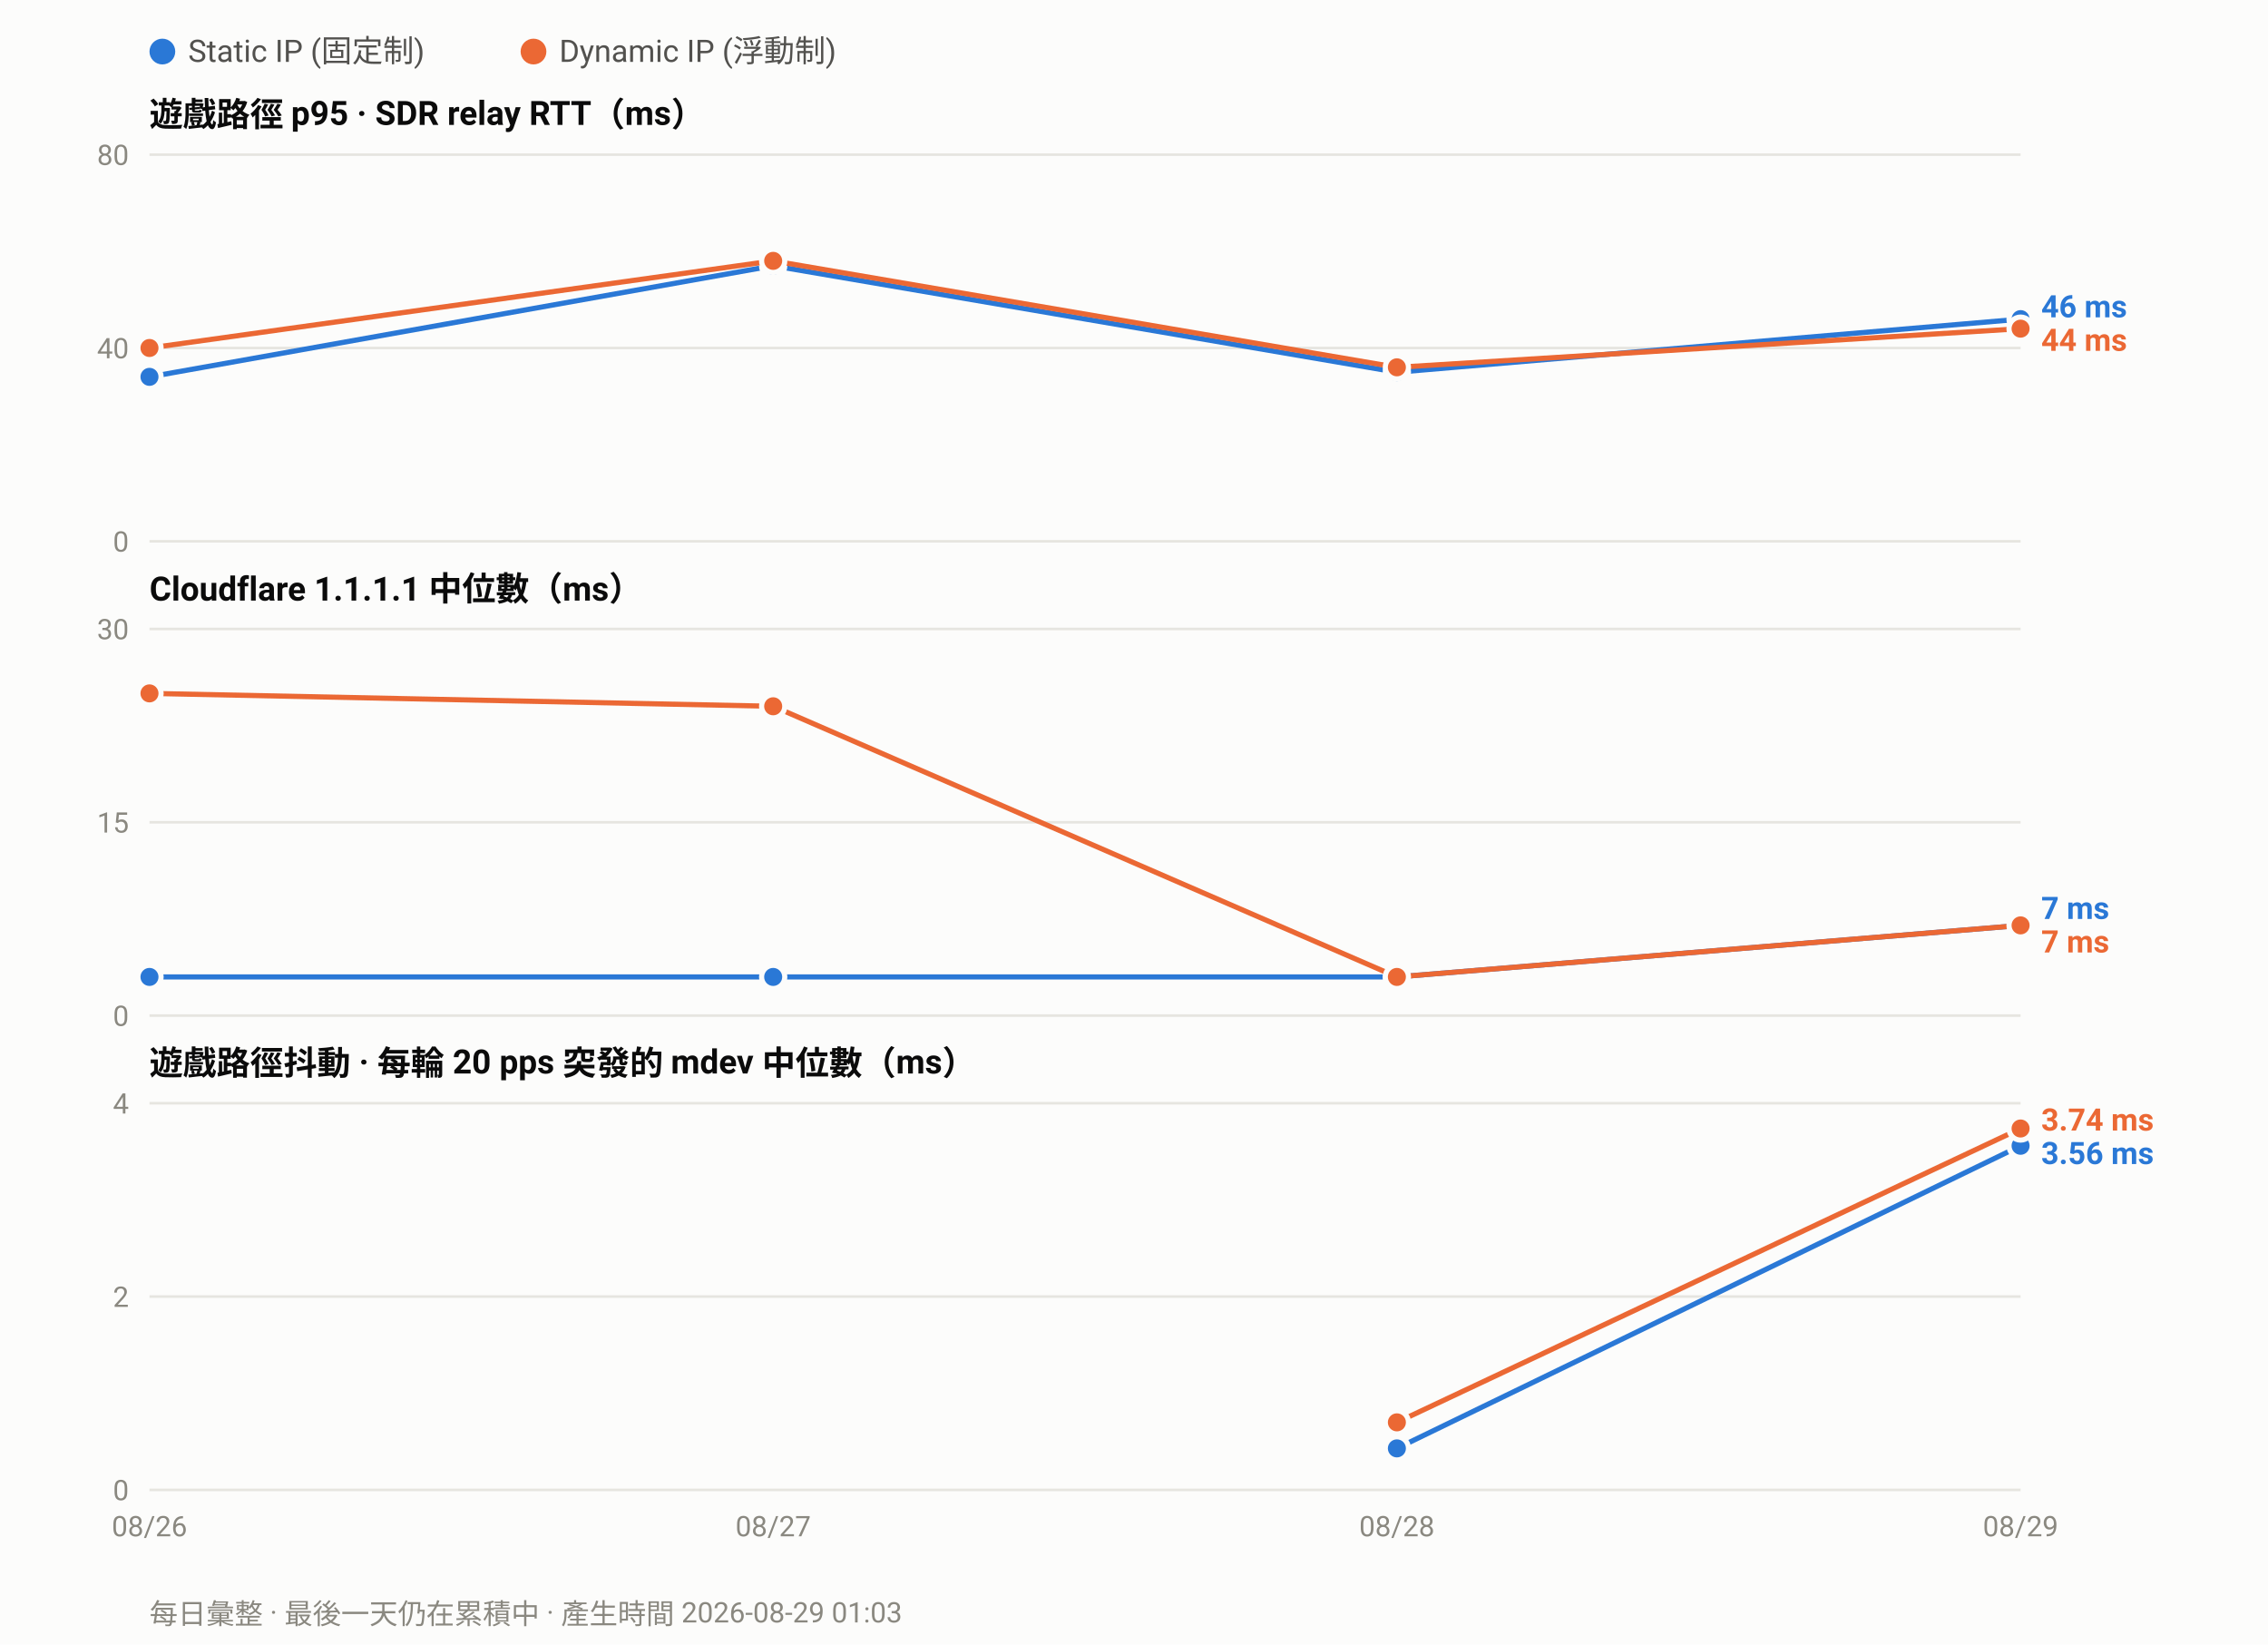
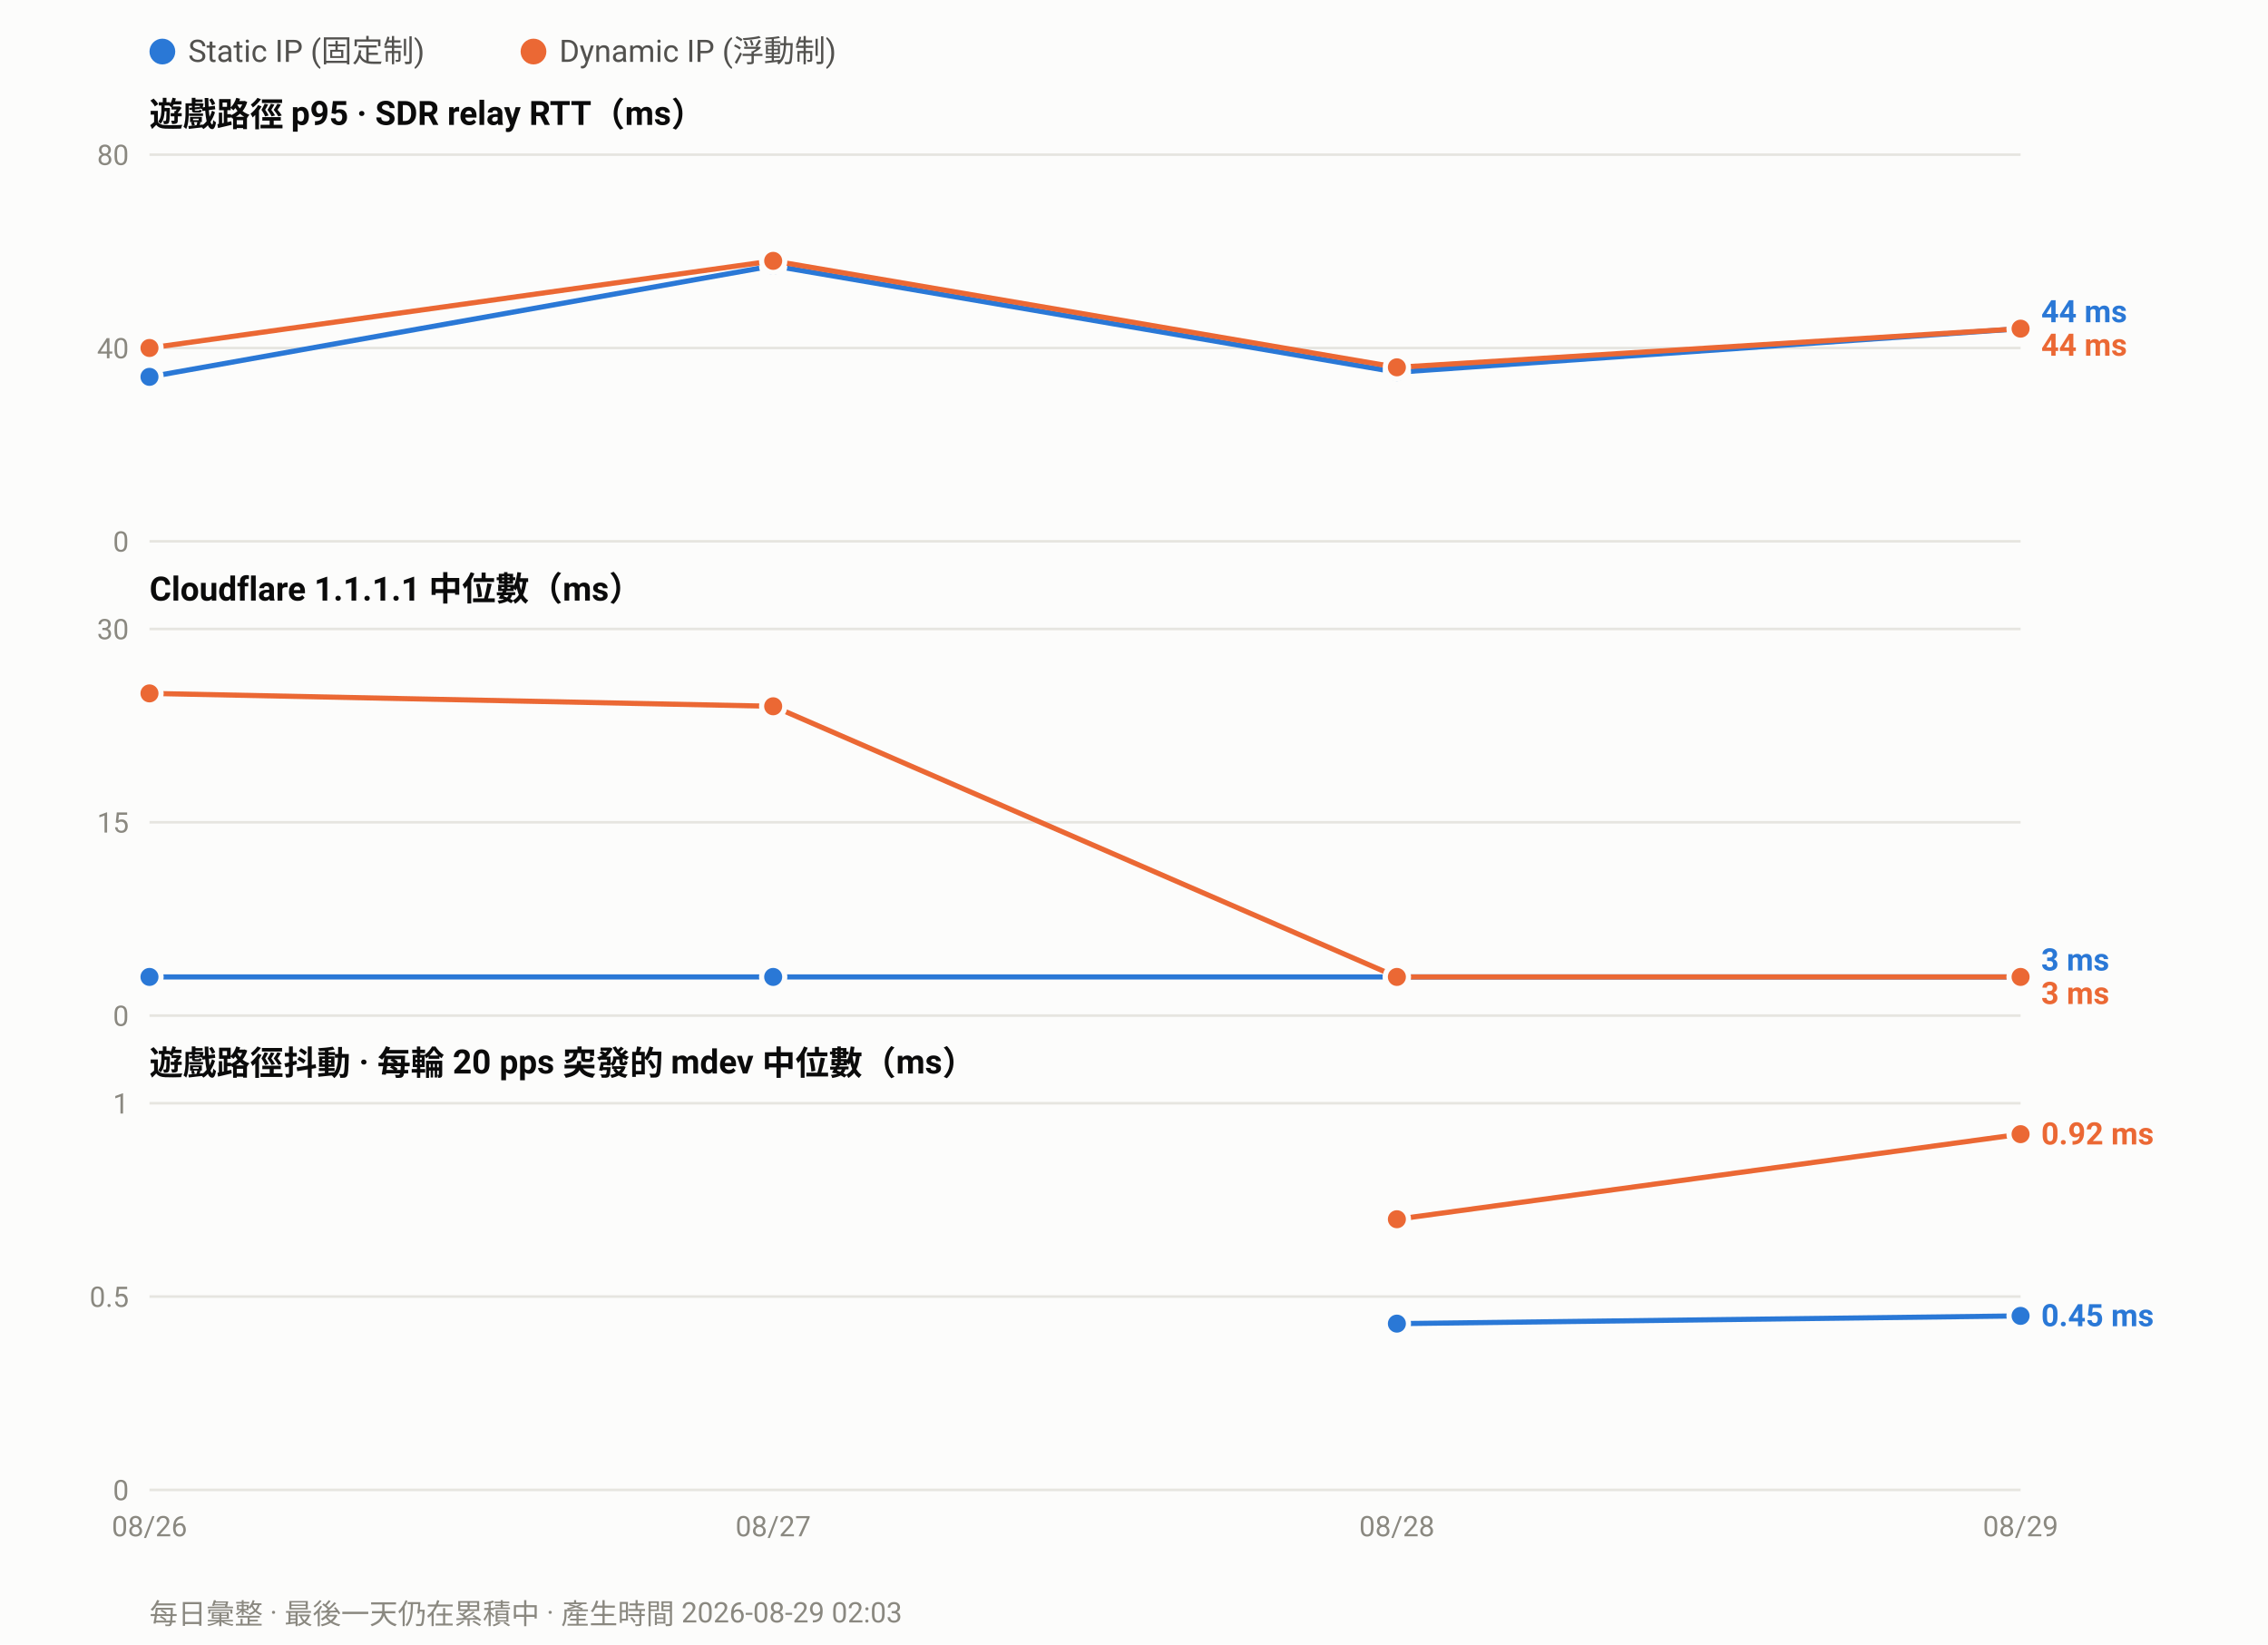
<svg xmlns="http://www.w3.org/2000/svg" width="880" height="638" viewBox="0 0 880 638" font-family="ui-sans-serif,-apple-system,Segoe UI,Roboto,Helvetica,Arial,sans-serif">
  <rect width="880" height="638" fill="#fcfcfb" />
  <circle cx="63.0" cy="20" r="5" fill="#2a78d6" />
  <text x="73.0" y="24" font-size="12" fill="#52514e">Static IP (固定制)</text>
  <circle cx="207.0" cy="20" r="5" fill="#eb6834" />
  <text x="217.0" y="24" font-size="12" fill="#52514e">Dynamic IP (浮動制)</text>
  <text x="58" y="49.0" font-size="13" font-weight="600" fill="#0b0b0b">遊戲路徑 p95 · SDR relay RTT（ms）</text>
  <line x1="58" y1="210.0" x2="784.0" y2="210.0" stroke="#e6e5e0" stroke-width="1" />
  <text x="50" y="214.0" font-size="11" text-anchor="end" fill="#8a8880">0</text>
  <line x1="58" y1="135.0" x2="784.0" y2="135.0" stroke="#e6e5e0" stroke-width="1" />
  <text x="50" y="139.0" font-size="11" text-anchor="end" fill="#8a8880">40</text>
  <line x1="58" y1="60.0" x2="784.0" y2="60.0" stroke="#e6e5e0" stroke-width="1" />
  <text x="50" y="64.0" font-size="11" text-anchor="end" fill="#8a8880">80</text>
-   <polyline fill="none" stroke="#2a78d6" stroke-width="2" stroke-linejoin="round" points="58.0,146.2 300.0,103.1 542.0,144.4 784.0,123.8" />
+   <polyline fill="none" stroke="#2a78d6" stroke-width="2" stroke-linejoin="round" points="58.0,146.2 300.0,103.1 542.0,144.4 784.0,127.5" />
  <circle cx="58.0" cy="146.2" r="4.5" fill="#2a78d6" stroke="#fcfcfb" stroke-width="2" />
  <circle cx="300.0" cy="103.1" r="4.5" fill="#2a78d6" stroke="#fcfcfb" stroke-width="2" />
  <circle cx="542.0" cy="144.4" r="4.5" fill="#2a78d6" stroke="#fcfcfb" stroke-width="2" />
-   <circle cx="784.0" cy="123.8" r="4.5" fill="#2a78d6" stroke="#fcfcfb" stroke-width="2" />
+   <circle cx="784.0" cy="127.5" r="4.5" fill="#2a78d6" stroke="#fcfcfb" stroke-width="2" />
  <polyline fill="none" stroke="#eb6834" stroke-width="2" stroke-linejoin="round" points="58.0,135.0 300.0,101.2 542.0,142.5 784.0,127.5" />
  <circle cx="58.0" cy="135.0" r="4.5" fill="#eb6834" stroke="#fcfcfb" stroke-width="2" />
  <circle cx="300.0" cy="101.2" r="4.5" fill="#eb6834" stroke="#fcfcfb" stroke-width="2" />
  <circle cx="542.0" cy="142.5" r="4.5" fill="#eb6834" stroke="#fcfcfb" stroke-width="2" />
  <circle cx="784.0" cy="127.5" r="4.5" fill="#eb6834" stroke="#fcfcfb" stroke-width="2" />
-   <text x="792.0" y="123.1" font-size="12" font-weight="600" fill="#2a78d6">46 ms</text>
-   <text x="792.0" y="136.1" font-size="12" font-weight="600" fill="#eb6834">44 ms</text>
+   <text x="792.0" y="125.0" font-size="12" font-weight="600" fill="#2a78d6">44 ms</text>
+   <text x="792.0" y="138.0" font-size="12" font-weight="600" fill="#eb6834">44 ms</text>
  <text x="58" y="233.0" font-size="13" font-weight="600" fill="#0b0b0b">Cloudflare 1.1.1.1 中位數（ms）</text>
  <line x1="58" y1="394.0" x2="784.0" y2="394.0" stroke="#e6e5e0" stroke-width="1" />
  <text x="50" y="398.0" font-size="11" text-anchor="end" fill="#8a8880">0</text>
  <line x1="58" y1="319.0" x2="784.0" y2="319.0" stroke="#e6e5e0" stroke-width="1" />
  <text x="50" y="323.0" font-size="11" text-anchor="end" fill="#8a8880">15</text>
  <line x1="58" y1="244.0" x2="784.0" y2="244.0" stroke="#e6e5e0" stroke-width="1" />
  <text x="50" y="248.0" font-size="11" text-anchor="end" fill="#8a8880">30</text>
-   <polyline fill="none" stroke="#2a78d6" stroke-width="2" stroke-linejoin="round" points="58.0,379.0 300.0,379.0 542.0,379.0 784.0,359.0" />
+   <polyline fill="none" stroke="#2a78d6" stroke-width="2" stroke-linejoin="round" points="58.0,379.0 300.0,379.0 542.0,379.0 784.0,379.0" />
  <circle cx="58.0" cy="379.0" r="4.5" fill="#2a78d6" stroke="#fcfcfb" stroke-width="2" />
  <circle cx="300.0" cy="379.0" r="4.5" fill="#2a78d6" stroke="#fcfcfb" stroke-width="2" />
  <circle cx="542.0" cy="379.0" r="4.5" fill="#2a78d6" stroke="#fcfcfb" stroke-width="2" />
-   <circle cx="784.0" cy="359.0" r="4.5" fill="#2a78d6" stroke="#fcfcfb" stroke-width="2" />
-   <polyline fill="none" stroke="#eb6834" stroke-width="2" stroke-linejoin="round" points="58.0,269.0 300.0,274.0 542.0,379.0 784.0,359.0" />
+   <circle cx="784.0" cy="379.0" r="4.5" fill="#2a78d6" stroke="#fcfcfb" stroke-width="2" />
+   <polyline fill="none" stroke="#eb6834" stroke-width="2" stroke-linejoin="round" points="58.0,269.0 300.0,274.0 542.0,379.0 784.0,379.0" />
  <circle cx="58.0" cy="269.0" r="4.5" fill="#eb6834" stroke="#fcfcfb" stroke-width="2" />
  <circle cx="300.0" cy="274.0" r="4.5" fill="#eb6834" stroke="#fcfcfb" stroke-width="2" />
  <circle cx="542.0" cy="379.0" r="4.5" fill="#eb6834" stroke="#fcfcfb" stroke-width="2" />
-   <circle cx="784.0" cy="359.0" r="4.5" fill="#eb6834" stroke="#fcfcfb" stroke-width="2" />
-   <text x="792.0" y="356.5" font-size="12" font-weight="600" fill="#2a78d6">7 ms</text>
-   <text x="792.0" y="369.5" font-size="12" font-weight="600" fill="#eb6834">7 ms</text>
+   <circle cx="784.0" cy="379.0" r="4.5" fill="#eb6834" stroke="#fcfcfb" stroke-width="2" />
+   <text x="792.0" y="376.5" font-size="12" font-weight="600" fill="#2a78d6">3 ms</text>
+   <text x="792.0" y="389.5" font-size="12" font-weight="600" fill="#eb6834">3 ms</text>
  <text x="58" y="417.0" font-size="13" font-weight="600" fill="#0b0b0b">遊戲路徑抖動 · 每輪 20 pps 突發的 mdev 中位數（ms）</text>
  <line x1="58" y1="578.0" x2="784.0" y2="578.0" stroke="#e6e5e0" stroke-width="1" />
  <text x="50" y="582.0" font-size="11" text-anchor="end" fill="#8a8880">0</text>
  <line x1="58" y1="503.0" x2="784.0" y2="503.0" stroke="#e6e5e0" stroke-width="1" />
-   <text x="50" y="507.0" font-size="11" text-anchor="end" fill="#8a8880">2</text>
+   <text x="50" y="507.0" font-size="11" text-anchor="end" fill="#8a8880">0.5</text>
  <line x1="58" y1="428.0" x2="784.0" y2="428.0" stroke="#e6e5e0" stroke-width="1" />
-   <text x="50" y="432.0" font-size="11" text-anchor="end" fill="#8a8880">4</text>
-   <polyline fill="none" stroke="#2a78d6" stroke-width="2" stroke-linejoin="round" points="542.0,561.9 784.0,444.5" />
-   <circle cx="542.0" cy="561.9" r="4.5" fill="#2a78d6" stroke="#fcfcfb" stroke-width="2" />
-   <circle cx="784.0" cy="444.5" r="4.5" fill="#2a78d6" stroke="#fcfcfb" stroke-width="2" />
-   <polyline fill="none" stroke="#eb6834" stroke-width="2" stroke-linejoin="round" points="542.0,551.8 784.0,437.8" />
-   <circle cx="542.0" cy="551.8" r="4.5" fill="#eb6834" stroke="#fcfcfb" stroke-width="2" />
-   <circle cx="784.0" cy="437.8" r="4.5" fill="#eb6834" stroke="#fcfcfb" stroke-width="2" />
-   <text x="792.0" y="438.6" font-size="12" font-weight="600" fill="#eb6834">3.74 ms</text>
-   <text x="792.0" y="451.6" font-size="12" font-weight="600" fill="#2a78d6">3.56 ms</text>
+   <text x="50" y="432.0" font-size="11" text-anchor="end" fill="#8a8880">1</text>
+   <polyline fill="none" stroke="#2a78d6" stroke-width="2" stroke-linejoin="round" points="542.0,513.5 784.0,510.5" />
+   <circle cx="542.0" cy="513.5" r="4.5" fill="#2a78d6" stroke="#fcfcfb" stroke-width="2" />
+   <circle cx="784.0" cy="510.5" r="4.5" fill="#2a78d6" stroke="#fcfcfb" stroke-width="2" />
+   <polyline fill="none" stroke="#eb6834" stroke-width="2" stroke-linejoin="round" points="542.0,473.0 784.0,440.0" />
+   <circle cx="542.0" cy="473.0" r="4.5" fill="#eb6834" stroke="#fcfcfb" stroke-width="2" />
+   <circle cx="784.0" cy="440.0" r="4.5" fill="#eb6834" stroke="#fcfcfb" stroke-width="2" />
+   <text x="792.0" y="444.0" font-size="12" font-weight="600" fill="#eb6834">0.92 ms</text>
+   <text x="792.0" y="514.5" font-size="12" font-weight="600" fill="#2a78d6">0.45 ms</text>
  <text x="58.0" y="596.0" font-size="11" text-anchor="middle" fill="#8a8880">08/26</text>
  <text x="300.0" y="596.0" font-size="11" text-anchor="middle" fill="#8a8880">08/27</text>
  <text x="542.0" y="596.0" font-size="11" text-anchor="middle" fill="#8a8880">08/28</text>
  <text x="784.0" y="596.0" font-size="11" text-anchor="middle" fill="#8a8880">08/29</text>
-   <text x="58" y="630" font-size="11" fill="#8a8880">每日彙整 · 最後一天仍在累積中 · 產生時間 2026-08-29 01:03</text>
+   <text x="58" y="630" font-size="11" fill="#8a8880">每日彙整 · 最後一天仍在累積中 · 產生時間 2026-08-29 02:03</text>
</svg>
